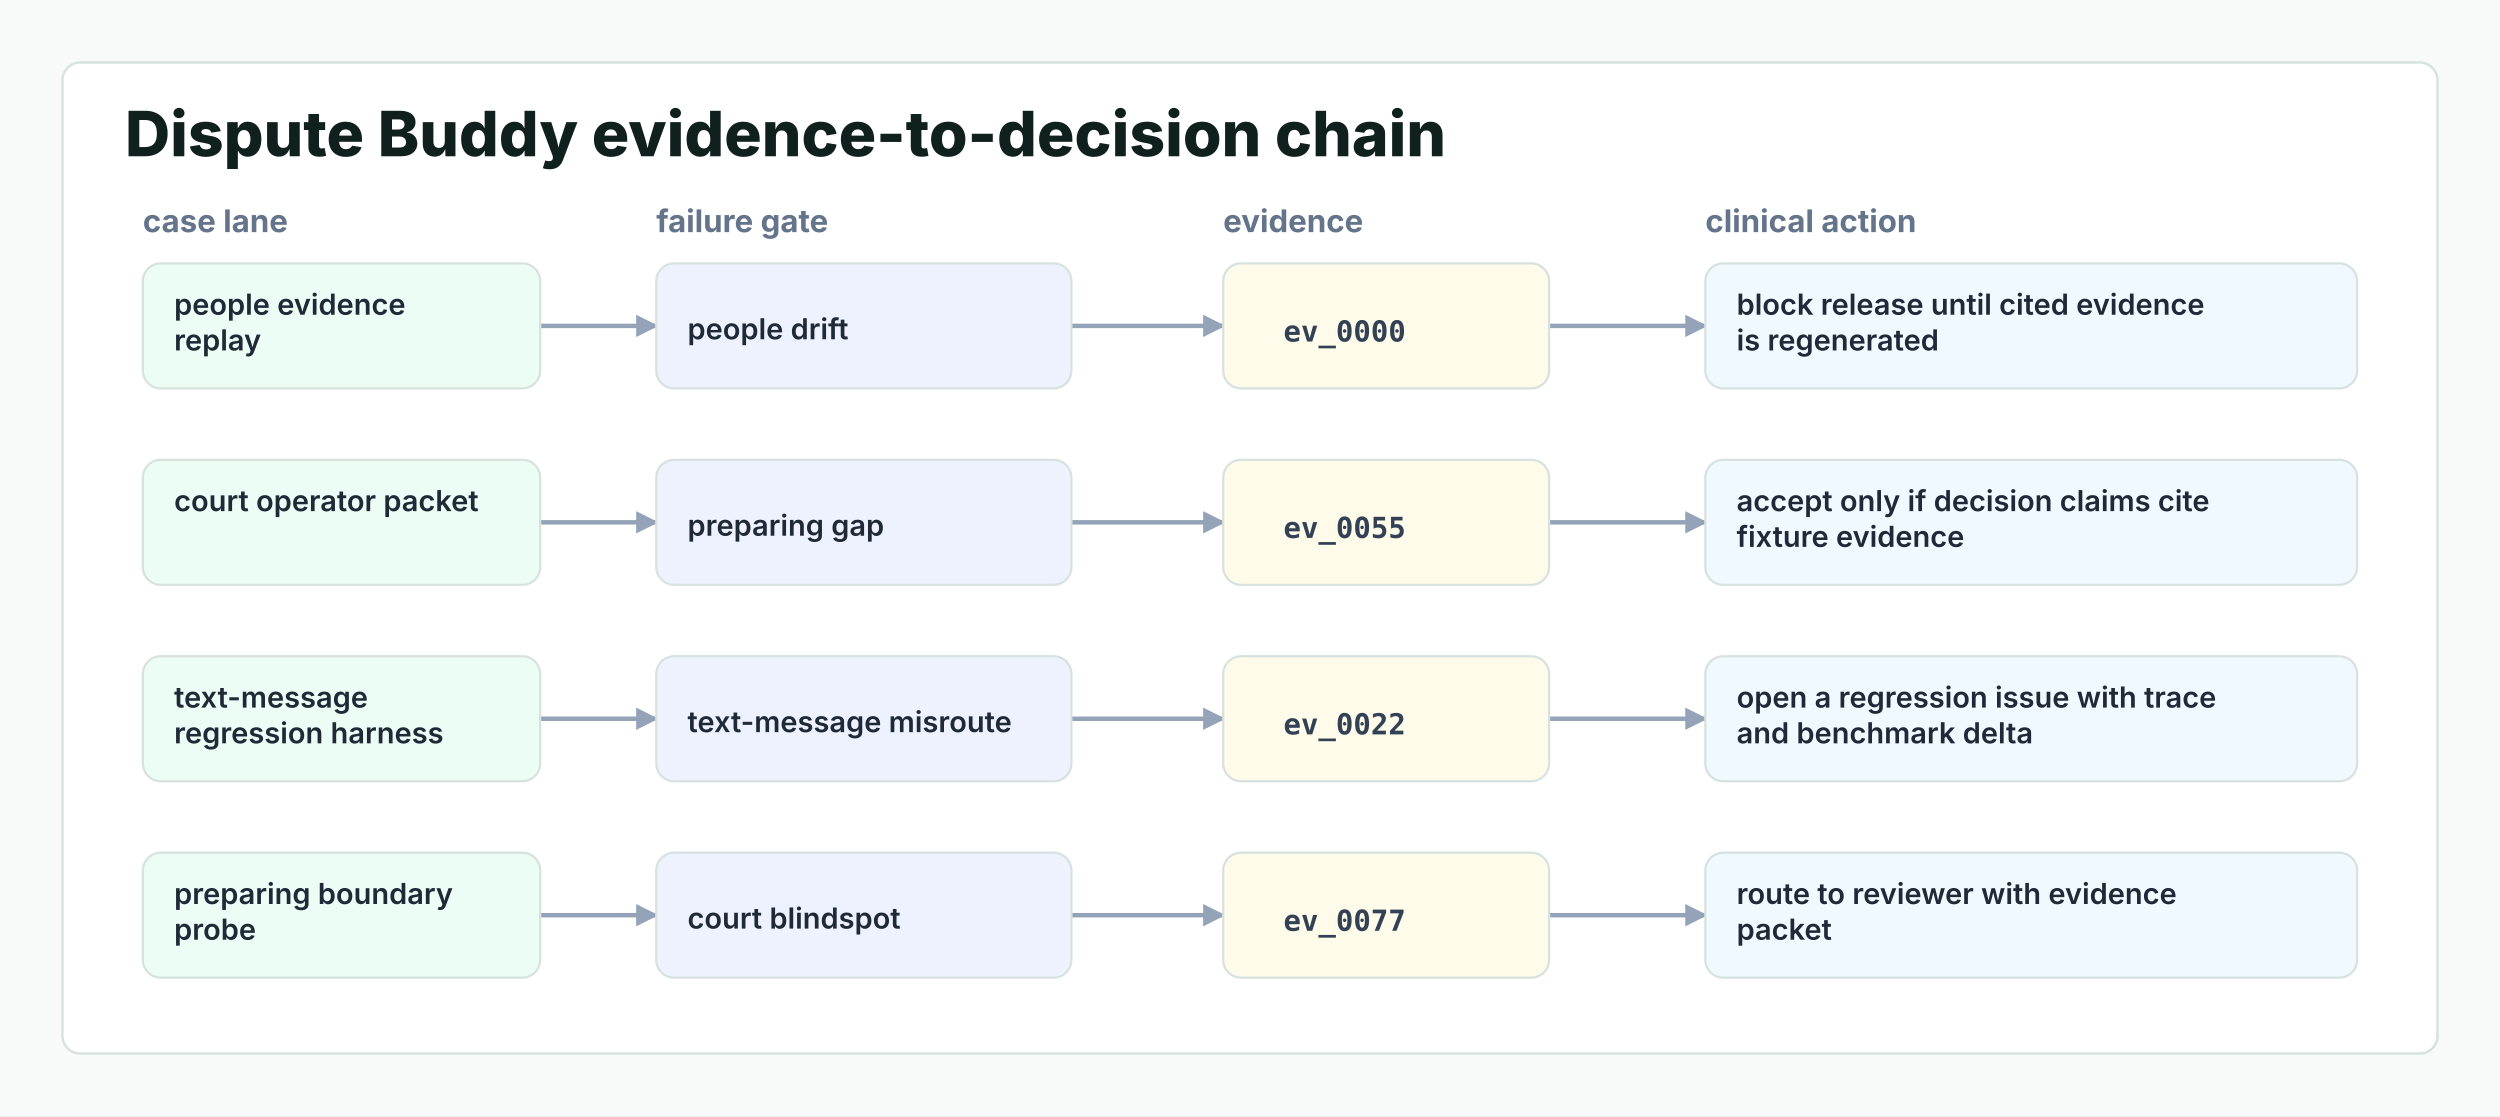
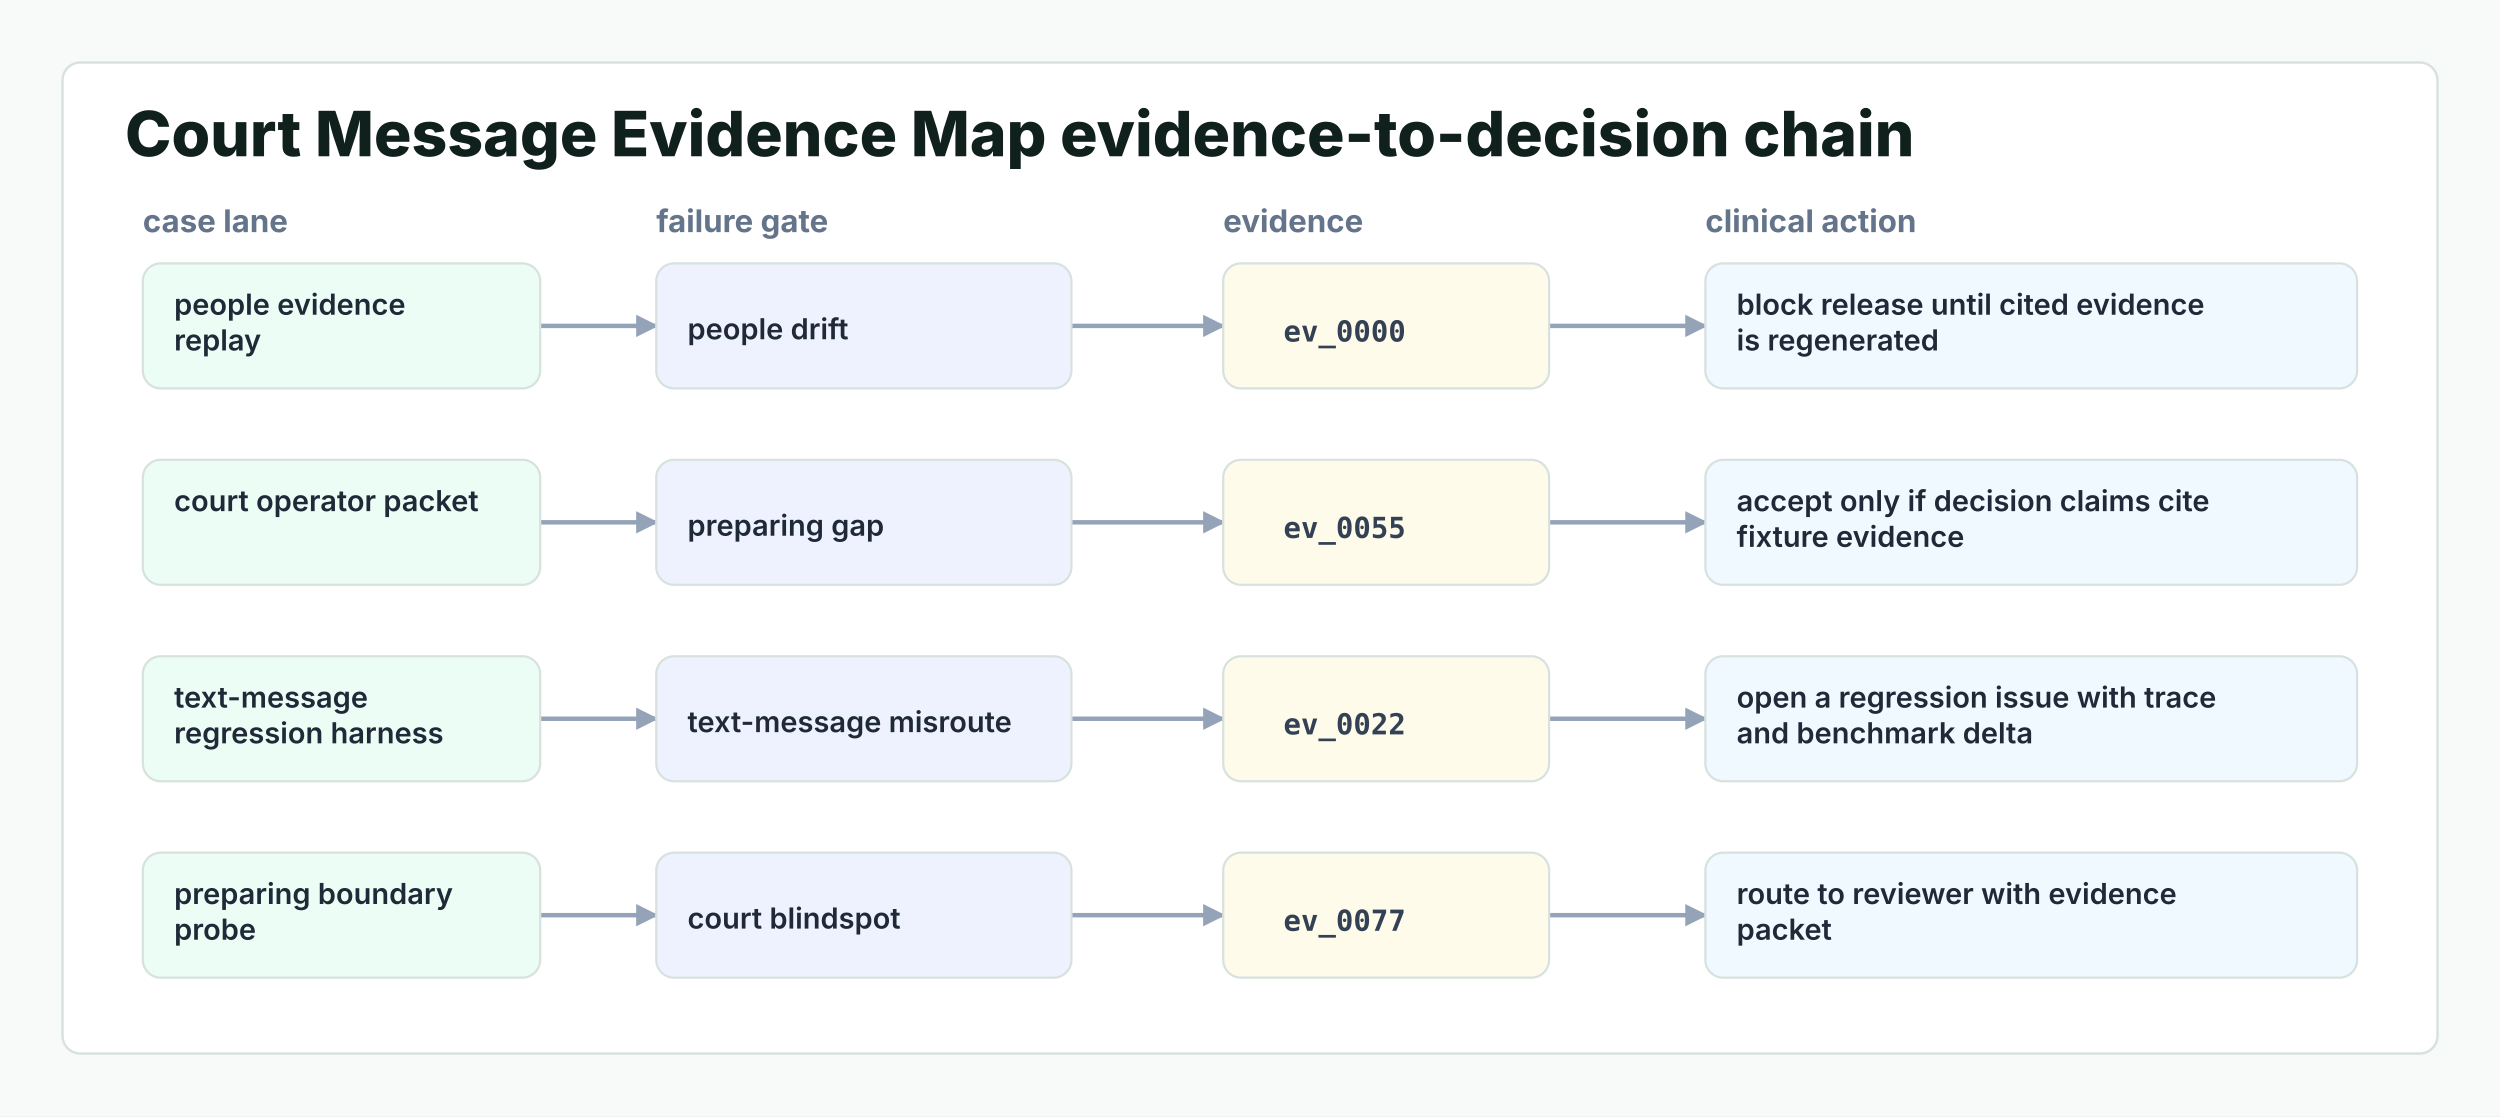
- <svg xmlns="http://www.w3.org/2000/svg" width="1120" height="500" viewBox="0 0 1120 500" role="img" aria-label="Dispute Buddy evidence map">
+ <svg xmlns="http://www.w3.org/2000/svg" width="1120" height="500" viewBox="0 0 1120 500" role="img" aria-label="Court Message Evidence Map evidence map">
  <defs>
    <style>
      .bg { fill:#f7faf9; }
      .panel { fill:#ffffff; stroke:#d7e2df; stroke-width:1.1; }
      .title { font:760 28px -apple-system,BlinkMacSystemFont,"Segoe UI",sans-serif; fill:#10201c; }
      .node { font:620 13px -apple-system,BlinkMacSystemFont,"Segoe UI",sans-serif; fill:#1f2937; }
      .head { font:700 14px -apple-system,BlinkMacSystemFont,"Segoe UI",sans-serif; fill:#64748b; }
      .mono { font:720 13px ui-monospace,SFMono-Regular,Menlo,monospace; fill:#334155; }
      .edge { stroke:#94a3b8; stroke-width:2; fill:none; marker-end:url(#arrow); }
      .lane { fill:#ecfdf5; stroke:#d7e2df; }
      .failure { fill:#eef2ff; stroke:#d7e2df; }
      .evidencebox { fill:#fffbeb; stroke:#d7e2df; }
      .actionbox { fill:#f0f9ff; stroke:#d7e2df; }
    </style>
    <marker id="arrow" viewBox="0 0 10 10" refX="9" refY="5" markerWidth="5" markerHeight="5" orient="auto-start-reverse">
      <path d="M 0 0 L 10 5 L 0 10 z" fill="#94a3b8" />
    </marker>
  </defs>
  <rect class="bg" width="1120" height="500" />
  <rect class="panel" x="28" y="28" width="1064" height="444" rx="8" />
-   <text x="56" y="70" class="title">Dispute Buddy evidence-to-decision chain</text>
+   <text x="56" y="70" class="title">Court Message Evidence Map evidence-to-decision chain</text>
  <text x="64" y="104" class="head">case lane</text>
  <text x="294" y="104" class="head">failure gate</text>
  <text x="548" y="104" class="head">evidence</text>
  <text x="764" y="104" class="head">clinical action</text>
  <path d="M242 146 L294 146" class="edge" />
  <path d="M480 146 L548 146" class="edge" />
  <path d="M694 146 L764 146" class="edge" />
  <path d="M242 234 L294 234" class="edge" />
  <path d="M480 234 L548 234" class="edge" />
  <path d="M694 234 L764 234" class="edge" />
  <path d="M242 322 L294 322" class="edge" />
  <path d="M480 322 L548 322" class="edge" />
  <path d="M694 322 L764 322" class="edge" />
  <path d="M242 410 L294 410" class="edge" />
  <path d="M480 410 L548 410" class="edge" />
  <path d="M694 410 L764 410" class="edge" />
  <rect class="lane" x="64" y="118" width="178" height="56" rx="8" />
  <text class="node" x="78" y="141">
    <tspan x="78" dy="0">people evidence</tspan>
    <tspan x="78" dy="16">replay</tspan>
  </text>
  <rect class="failure" x="294" y="118" width="186" height="56" rx="8" />
  <text x="308" y="152" class="node">people drift</text>
  <rect class="evidencebox" x="548" y="118" width="146" height="56" rx="8" />
  <text x="575" y="153" class="mono">ev_0000</text>
  <rect class="actionbox" x="764" y="118" width="292" height="56" rx="8" />
  <text class="node" x="778" y="141">
    <tspan x="778" dy="0">block release until cited evidence</tspan>
    <tspan x="778" dy="16">is regenerated</tspan>
  </text>
  <rect class="lane" x="64" y="206" width="178" height="56" rx="8" />
  <text class="node" x="78" y="229">
    <tspan x="78" dy="0">court operator packet</tspan>
  </text>
  <rect class="failure" x="294" y="206" width="186" height="56" rx="8" />
  <text x="308" y="240" class="node">preparing gap</text>
  <rect class="evidencebox" x="548" y="206" width="146" height="56" rx="8" />
  <text x="575" y="241" class="mono">ev_0055</text>
  <rect class="actionbox" x="764" y="206" width="292" height="56" rx="8" />
  <text class="node" x="778" y="229">
    <tspan x="778" dy="0">accept only if decision claims cite</tspan>
    <tspan x="778" dy="16">fixture evidence</tspan>
  </text>
  <rect class="lane" x="64" y="294" width="178" height="56" rx="8" />
  <text class="node" x="78" y="317">
    <tspan x="78" dy="0">text-message</tspan>
    <tspan x="78" dy="16">regression harness</tspan>
  </text>
  <rect class="failure" x="294" y="294" width="186" height="56" rx="8" />
  <text x="308" y="328" class="node">text-message misroute</text>
  <rect class="evidencebox" x="548" y="294" width="146" height="56" rx="8" />
  <text x="575" y="329" class="mono">ev_0022</text>
  <rect class="actionbox" x="764" y="294" width="292" height="56" rx="8" />
  <text class="node" x="778" y="317">
    <tspan x="778" dy="0">open a regression issue with trace</tspan>
    <tspan x="778" dy="16">and benchmark delta</tspan>
  </text>
  <rect class="lane" x="64" y="382" width="178" height="56" rx="8" />
  <text class="node" x="78" y="405">
    <tspan x="78" dy="0">preparing boundary</tspan>
    <tspan x="78" dy="16">probe</tspan>
  </text>
  <rect class="failure" x="294" y="382" width="186" height="56" rx="8" />
  <text x="308" y="416" class="node">court blindspot</text>
  <rect class="evidencebox" x="548" y="382" width="146" height="56" rx="8" />
  <text x="575" y="417" class="mono">ev_0077</text>
  <rect class="actionbox" x="764" y="382" width="292" height="56" rx="8" />
  <text class="node" x="778" y="405">
    <tspan x="778" dy="0">route to reviewer with evidence</tspan>
    <tspan x="778" dy="16">packet</tspan>
  </text>
</svg>
